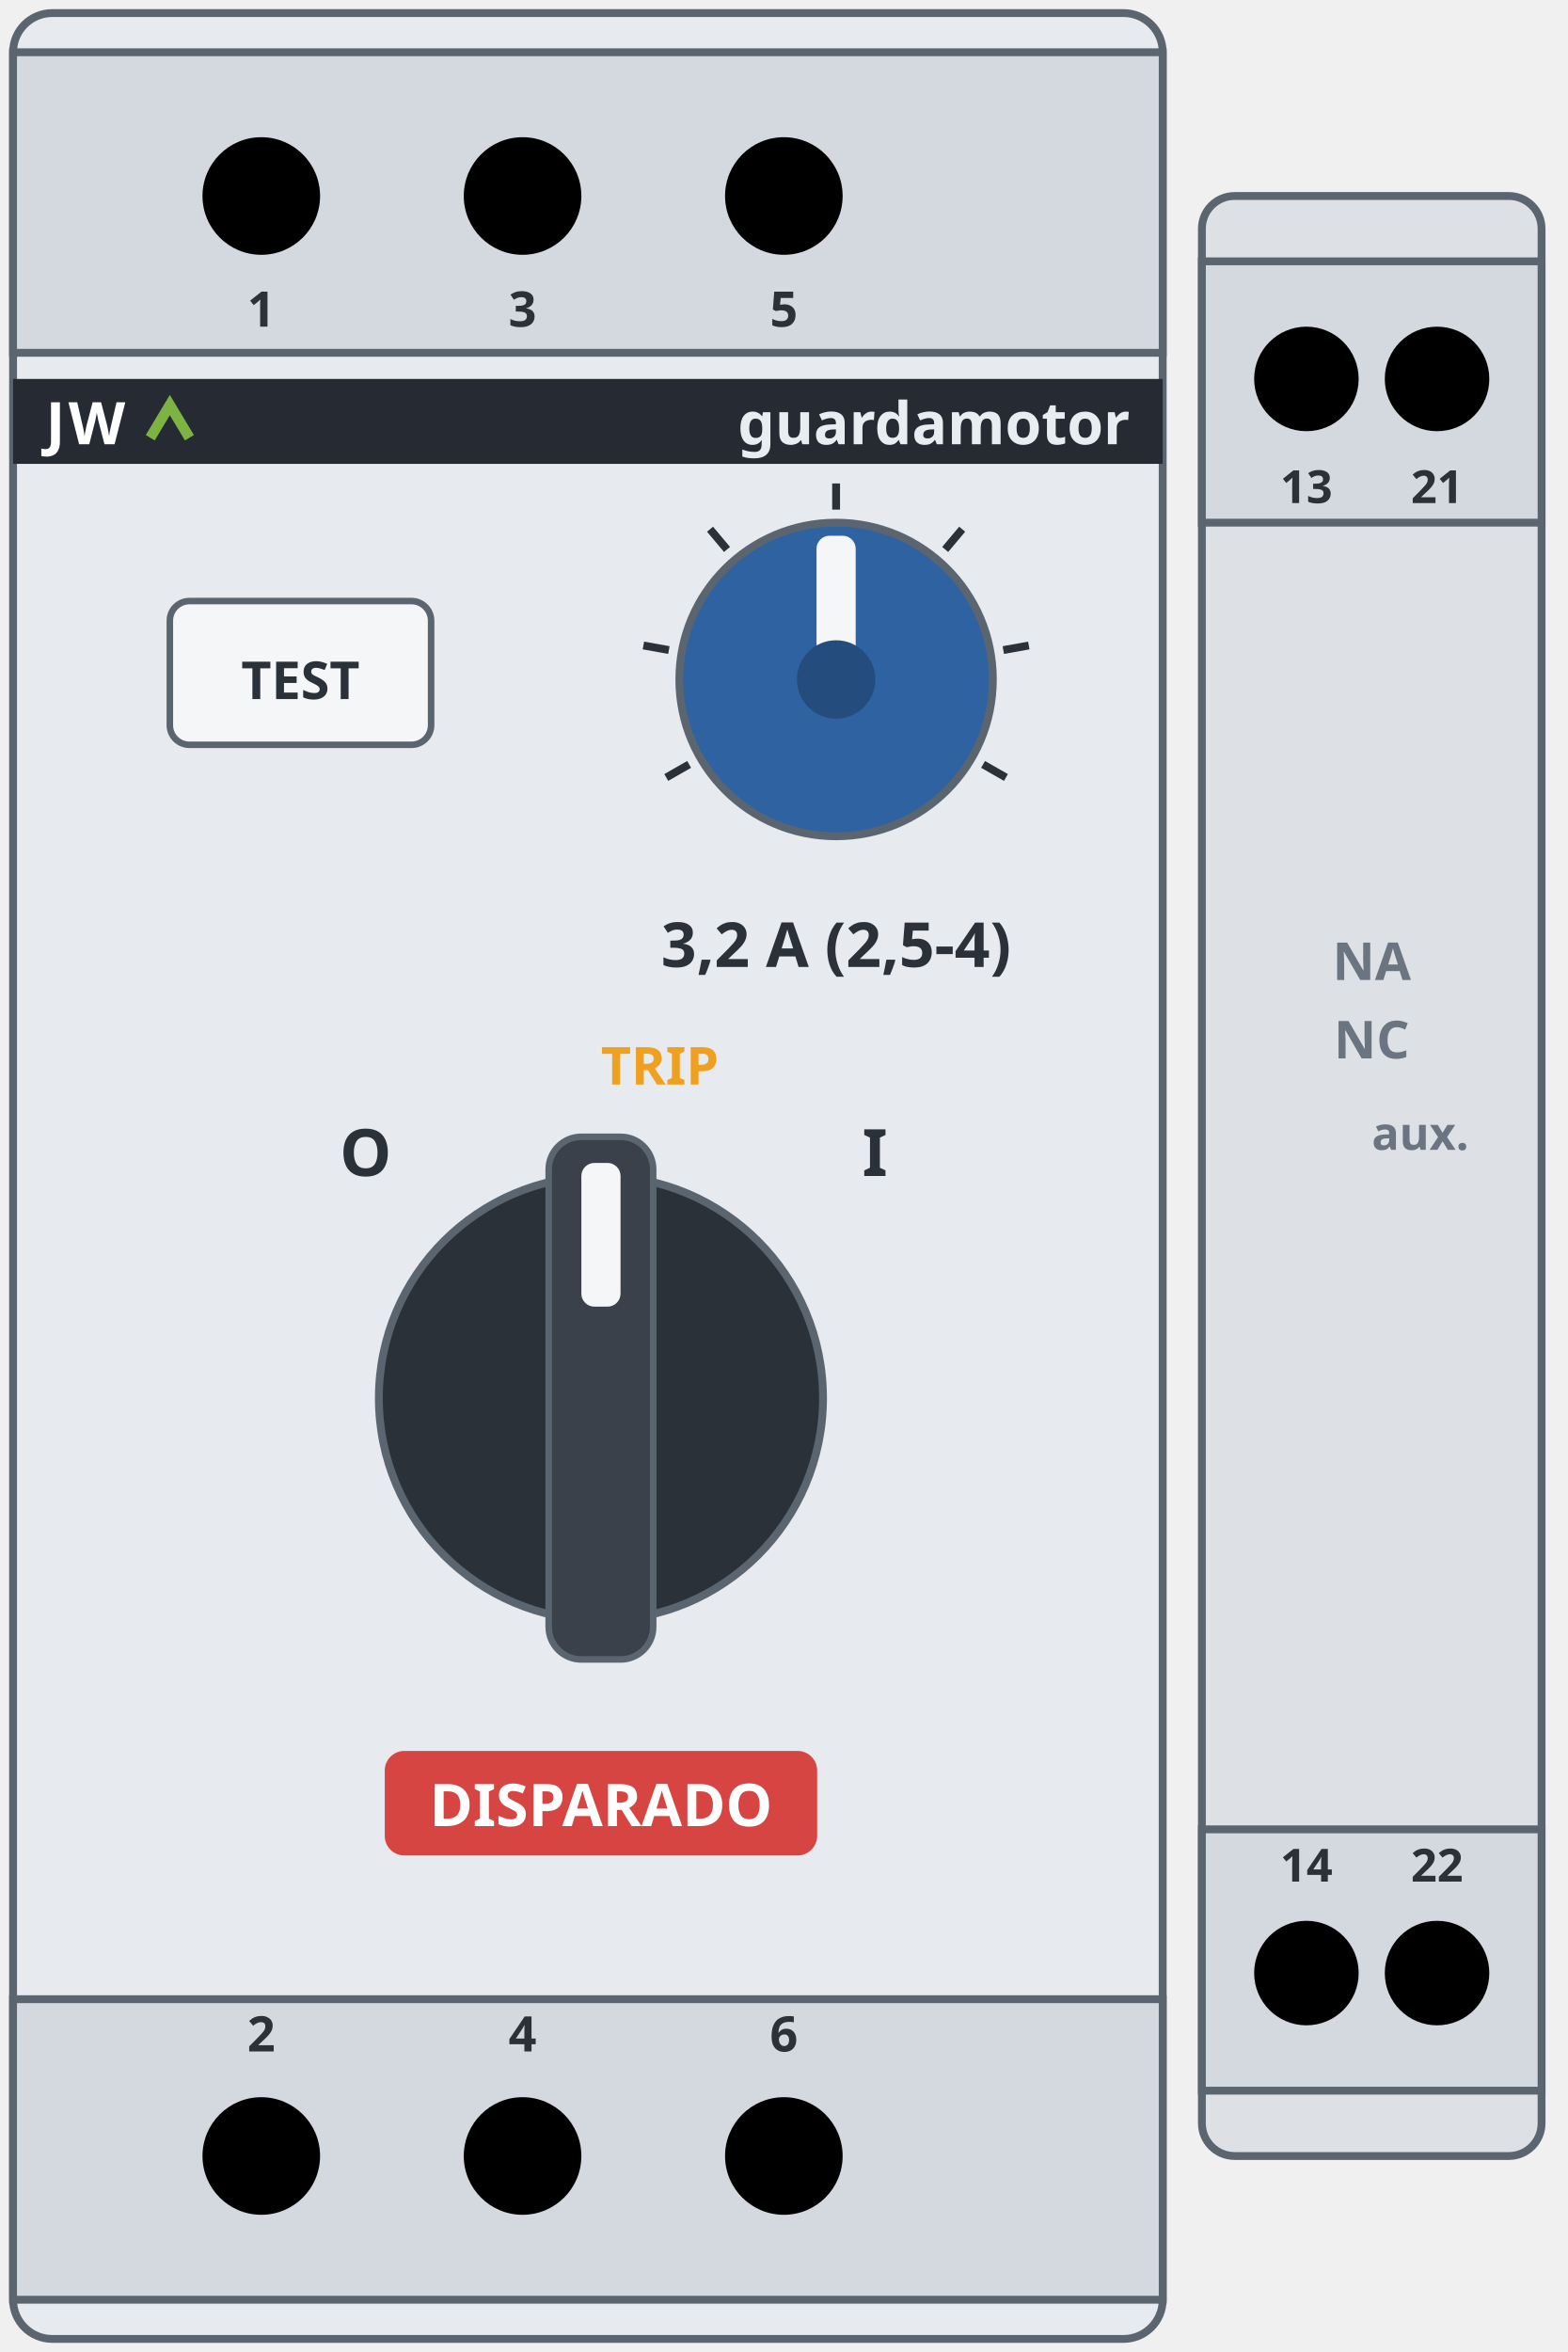
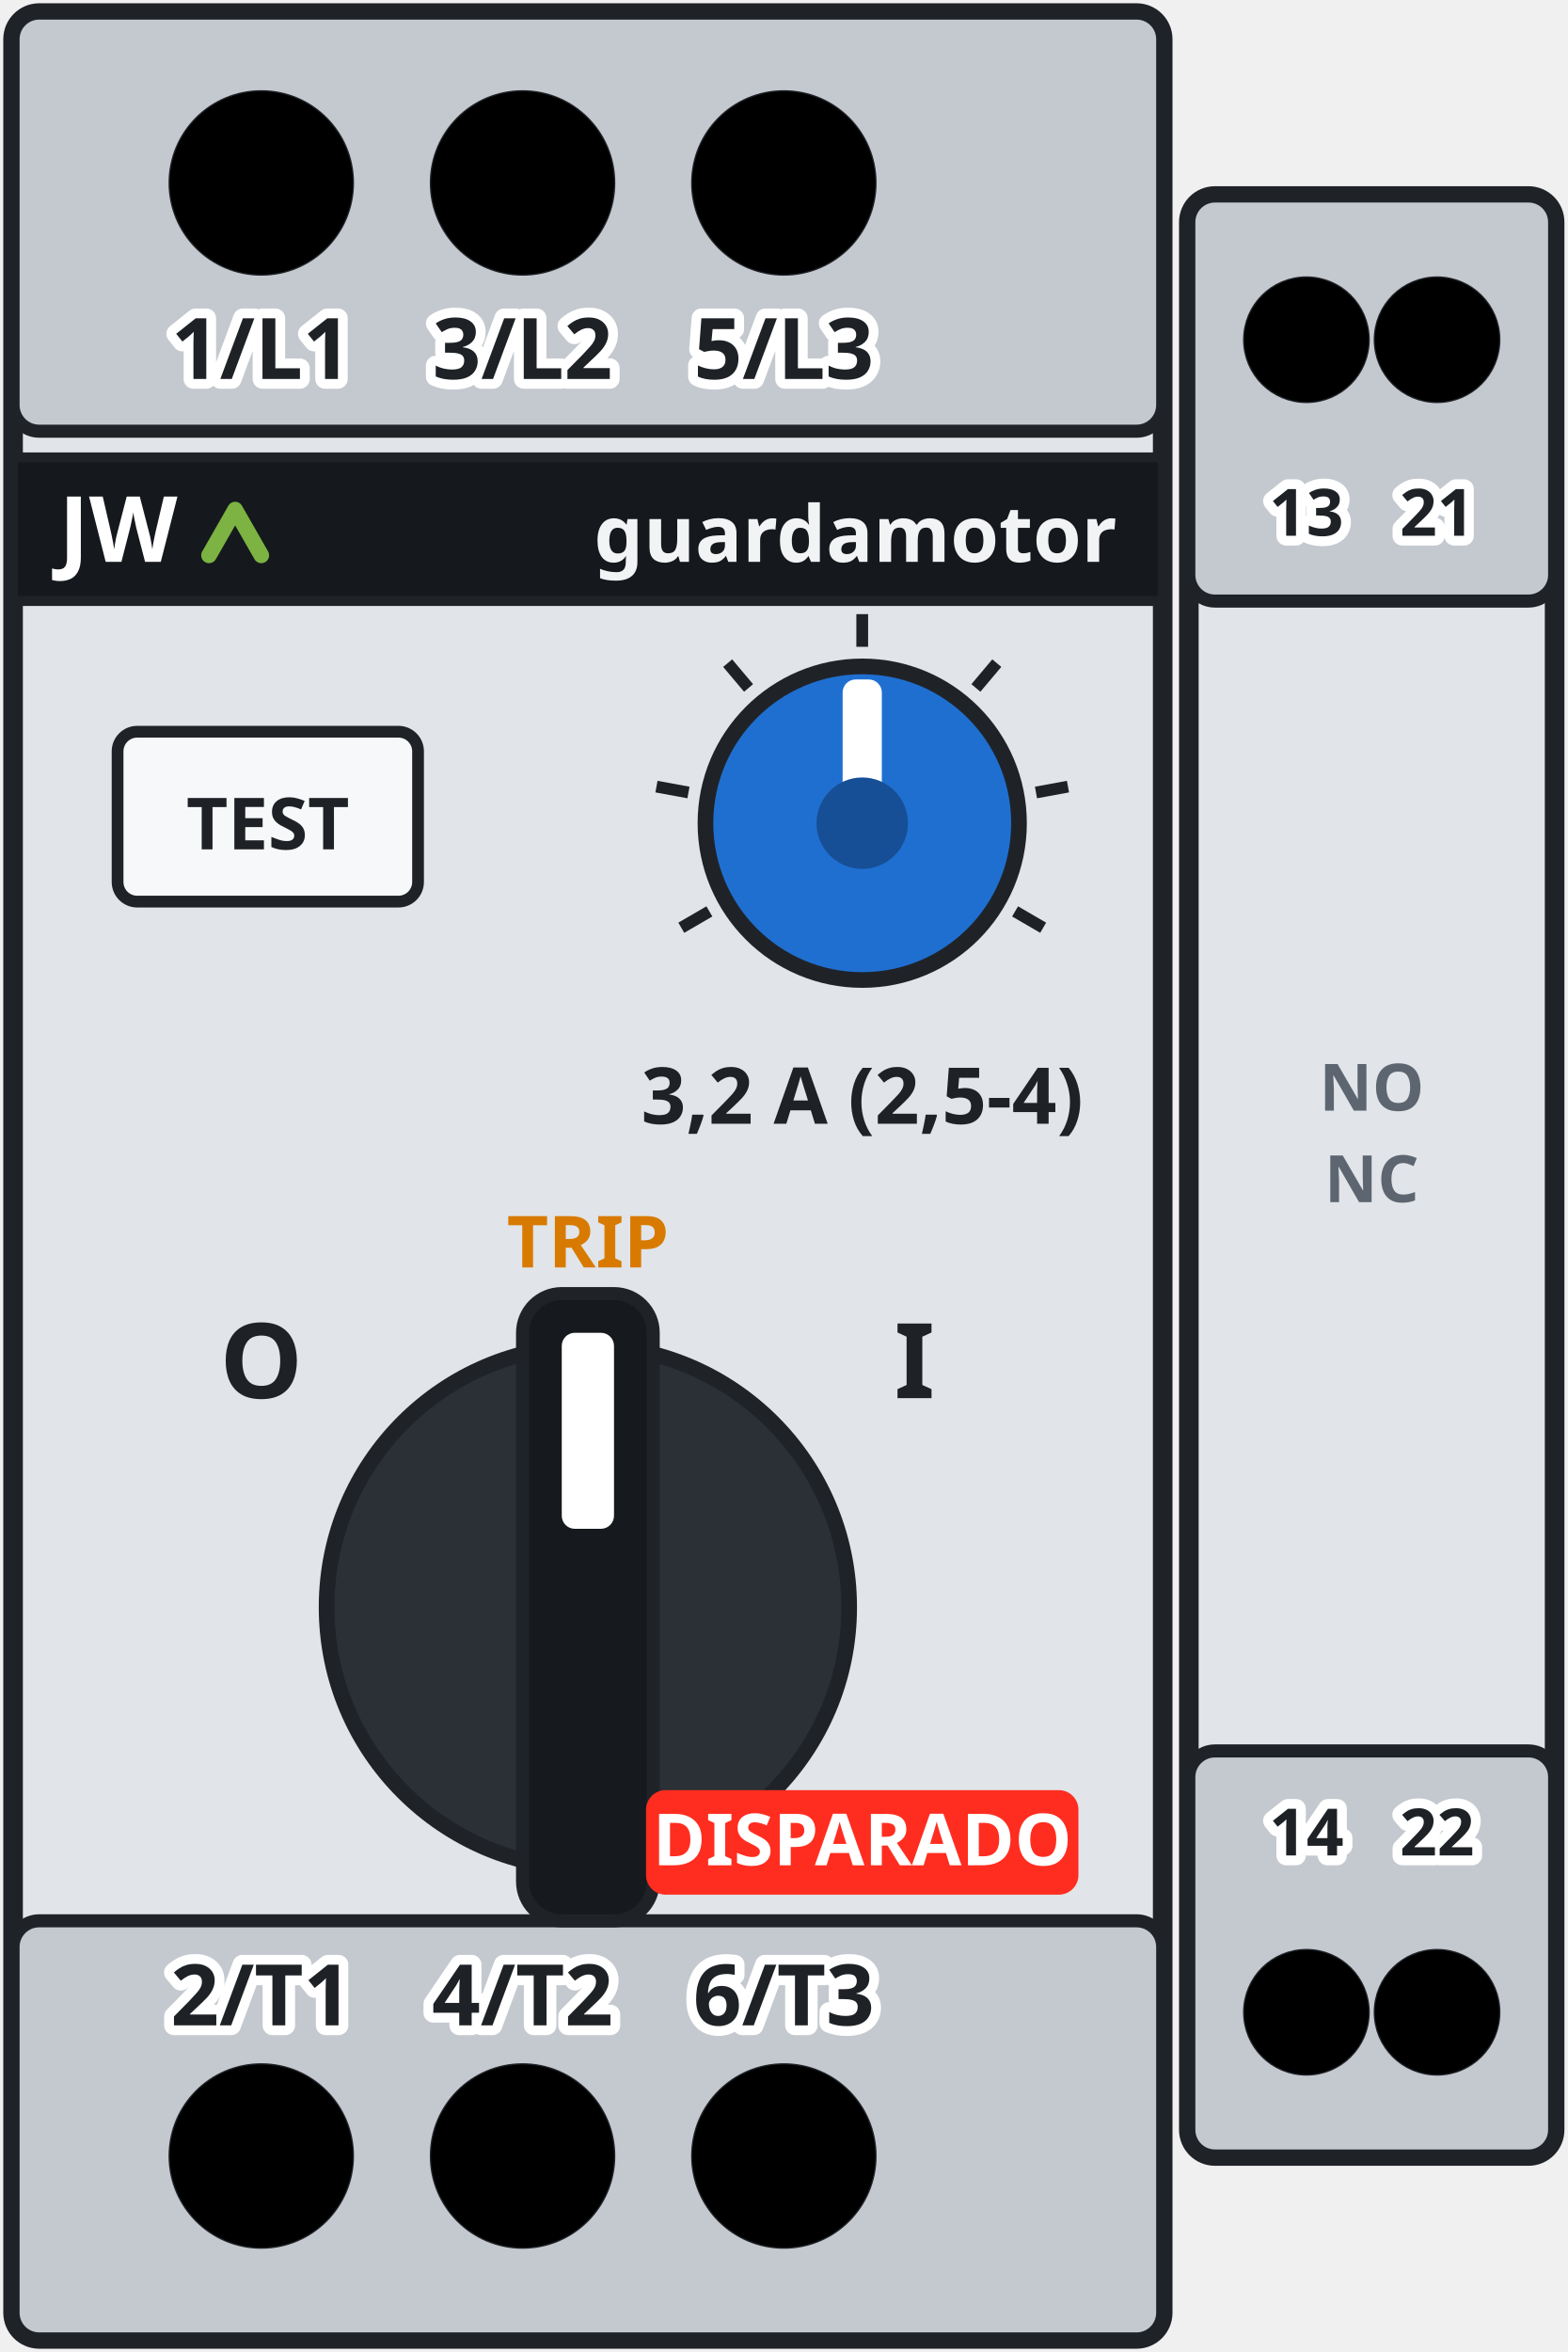
<svg xmlns="http://www.w3.org/2000/svg" viewBox="0 0 240 360" width="240" height="360" font-family="Segoe UI,Noto Sans,Arial,sans-serif">
-   <rect x="2" y="2" width="176" height="356" rx="6" fill="#e7eaee" stroke="#5b6570" stroke-width="1.2" />
-   <rect x="184" y="30" width="52" height="300" rx="5" fill="#dde1e6" stroke="#5b6570" stroke-width="1.2" />
-   <rect x="2" y="8" width="176" height="46" fill="#d4d9df" stroke="#5b6570" stroke-width="1.2" />
-   <rect x="2" y="306" width="176" height="46" fill="#d4d9df" stroke="#5b6570" stroke-width="1.2" />
-   <circle cx="40" cy="30" r="8" fill="#f4f6f8" stroke="#5b6570" stroke-width="1.2" />
-   <circle cx="40" cy="30" r="5.8" fill="none" stroke="#c9cfd6" stroke-width="1" />
-   <path d="M36.0 30h8 M40 26.0v8" fill="none" stroke="#39414b" stroke-width="1.8" stroke-linecap="round" />
-   <circle class="jw-term" data-term="1" cx="40" cy="30" r="9" />
-   <text x="40" y="50" font-size="7.5" font-weight="700" fill="#2b3138" text-anchor="middle">1</text>
-   <circle cx="80" cy="30" r="8" fill="#f4f6f8" stroke="#5b6570" stroke-width="1.2" />
-   <circle cx="80" cy="30" r="5.8" fill="none" stroke="#c9cfd6" stroke-width="1" />
-   <path d="M76.0 30h8 M80 26.0v8" fill="none" stroke="#39414b" stroke-width="1.8" stroke-linecap="round" />
-   <circle class="jw-term" data-term="3" cx="80" cy="30" r="9" />
-   <text x="80" y="50" font-size="7.5" font-weight="700" fill="#2b3138" text-anchor="middle">3</text>
-   <circle cx="120" cy="30" r="8" fill="#f4f6f8" stroke="#5b6570" stroke-width="1.2" />
-   <circle cx="120" cy="30" r="5.8" fill="none" stroke="#c9cfd6" stroke-width="1" />
-   <path d="M116.0 30h8 M120 26.0v8" fill="none" stroke="#39414b" stroke-width="1.8" stroke-linecap="round" />
-   <circle class="jw-term" data-term="5" cx="120" cy="30" r="9" />
-   <text x="120" y="50" font-size="7.5" font-weight="700" fill="#2b3138" text-anchor="middle">5</text>
-   <circle cx="40" cy="330" r="8" fill="#f4f6f8" stroke="#5b6570" stroke-width="1.2" />
-   <circle cx="40" cy="330" r="5.8" fill="none" stroke="#c9cfd6" stroke-width="1" />
-   <path d="M36.0 330h8 M40 326.0v8" fill="none" stroke="#39414b" stroke-width="1.8" stroke-linecap="round" />
-   <circle class="jw-term" data-term="2" cx="40" cy="330" r="9" />
-   <text x="40" y="314" font-size="7.5" font-weight="700" fill="#2b3138" text-anchor="middle">2</text>
-   <circle cx="80" cy="330" r="8" fill="#f4f6f8" stroke="#5b6570" stroke-width="1.2" />
-   <circle cx="80" cy="330" r="5.8" fill="none" stroke="#c9cfd6" stroke-width="1" />
-   <path d="M76.0 330h8 M80 326.0v8" fill="none" stroke="#39414b" stroke-width="1.8" stroke-linecap="round" />
-   <circle class="jw-term" data-term="4" cx="80" cy="330" r="9" />
-   <text x="80" y="314" font-size="7.5" font-weight="700" fill="#2b3138" text-anchor="middle">4</text>
-   <circle cx="120" cy="330" r="8" fill="#f4f6f8" stroke="#5b6570" stroke-width="1.2" />
-   <circle cx="120" cy="330" r="5.8" fill="none" stroke="#c9cfd6" stroke-width="1" />
-   <path d="M116.0 330h8 M120 326.0v8" fill="none" stroke="#39414b" stroke-width="1.8" stroke-linecap="round" />
-   <circle class="jw-term" data-term="6" cx="120" cy="330" r="9" />
-   <text x="120" y="314" font-size="7.5" font-weight="700" fill="#2b3138" text-anchor="middle">6</text>
-   <rect x="184" y="40" width="52" height="40" fill="#d4d9df" stroke="#5b6570" stroke-width="1.2" />
-   <rect x="184" y="280" width="52" height="40" fill="#d4d9df" stroke="#5b6570" stroke-width="1.2" />
-   <circle cx="200" cy="58" r="7" fill="#f4f6f8" stroke="#5b6570" stroke-width="1.2" />
-   <circle cx="200" cy="58" r="4.8" fill="none" stroke="#c9cfd6" stroke-width="1" />
-   <path d="M196.5 58h7 M200 54.5v7" fill="none" stroke="#39414b" stroke-width="1.8" stroke-linecap="round" />
-   <circle class="jw-term" data-term="13" cx="200" cy="58" r="8" />
-   <text x="200" y="77" font-size="7" font-weight="700" fill="#2b3138" text-anchor="middle">13</text>
-   <circle cx="220" cy="58" r="7" fill="#f4f6f8" stroke="#5b6570" stroke-width="1.2" />
-   <circle cx="220" cy="58" r="4.8" fill="none" stroke="#c9cfd6" stroke-width="1" />
-   <path d="M216.5 58h7 M220 54.5v7" fill="none" stroke="#39414b" stroke-width="1.8" stroke-linecap="round" />
-   <circle class="jw-term" data-term="21" cx="220" cy="58" r="8" />
-   <text x="220" y="77" font-size="7" font-weight="700" fill="#2b3138" text-anchor="middle">21</text>
-   <circle cx="200" cy="302" r="7" fill="#f4f6f8" stroke="#5b6570" stroke-width="1.2" />
-   <circle cx="200" cy="302" r="4.8" fill="none" stroke="#c9cfd6" stroke-width="1" />
-   <path d="M196.5 302h7 M200 298.5v7" fill="none" stroke="#39414b" stroke-width="1.8" stroke-linecap="round" />
-   <circle class="jw-term" data-term="14" cx="200" cy="302" r="8" />
-   <text x="200" y="288" font-size="7" font-weight="700" fill="#2b3138" text-anchor="middle">14</text>
-   <circle cx="220" cy="302" r="7" fill="#f4f6f8" stroke="#5b6570" stroke-width="1.2" />
-   <circle cx="220" cy="302" r="4.8" fill="none" stroke="#c9cfd6" stroke-width="1" />
-   <path d="M216.5 302h7 M220 298.5v7" fill="none" stroke="#39414b" stroke-width="1.8" stroke-linecap="round" />
-   <circle class="jw-term" data-term="22" cx="220" cy="302" r="8" />
-   <text x="220" y="288" font-size="7" font-weight="700" fill="#2b3138" text-anchor="middle">22</text>
-   <text x="210" y="150" font-size="8" font-weight="700" fill="#6b7581" text-anchor="middle">NA</text>
-   <text x="210" y="162" font-size="8" font-weight="700" fill="#6b7581" text-anchor="middle">NC</text>
-   <text x="210" y="176" font-size="7" font-weight="700" fill="#6b7581" text-anchor="600">aux.</text>
-   <rect x="2" y="58" width="176" height="13" fill="#262b33" />
-   <text x="7" y="68" font-size="9" font-weight="800" fill="#fff" text-anchor="start" letter-spacing=".5">JW</text>
-   <path d="M23 67 l3 -5 l3 5" fill="none" stroke="#7cb342" stroke-width="1.6" />
-   <text x="173" y="68" font-size="9" font-weight="700" fill="#e9edf1" text-anchor="end">guardamotor</text>
-   <circle cx="128" cy="104" r="24" fill="#2f62a0" stroke="#5b6570" stroke-width="1.2" />
-   <path d="M105.5 117.0 L102.0 119.0" fill="none" stroke="#2b3138" stroke-width="1.2" />
-   <path d="M102.4 99.5 L98.5 98.8" fill="none" stroke="#2b3138" stroke-width="1.2" />
-   <path d="M111.3 84.1 L108.7 81.0" fill="none" stroke="#2b3138" stroke-width="1.2" />
-   <path d="M128.0 78.0 L128.0 74.0" fill="none" stroke="#2b3138" stroke-width="1.2" />
-   <path d="M144.7 84.1 L147.3 81.0" fill="none" stroke="#2b3138" stroke-width="1.2" />
-   <path d="M153.6 99.5 L157.5 98.8" fill="none" stroke="#2b3138" stroke-width="1.2" />
-   <path d="M150.5 117.0 L154.0 119.0" fill="none" stroke="#2b3138" stroke-width="1.2" />
-   <g data-rotate="out.ajusteRel:0:1:-120:120:128:104">
-     <rect x="125" y="82" width="6" height="24" rx="2" fill="#f4f6f8" stroke="none" stroke-width="0" />
-     <circle cx="128" cy="104" r="6" fill="#244c7c" stroke="none" stroke-width="0" />
+   <rect x="2" y="2" width="176" height="356" rx="4" fill="#e1e4e8" stroke="#1f2328" stroke-width="3" />
+   <rect x="182" y="30" width="56" height="300" rx="4" fill="#e1e4e8" stroke="#1f2328" stroke-width="3" />
+   <rect x="2" y="2" width="176" height="64" rx="4" fill="#c4c9cf" stroke="#1f2328" stroke-width="2" />
+   <rect x="2" y="294" width="176" height="64" rx="4" fill="#c4c9cf" stroke="#1f2328" stroke-width="2" />
+   <circle cx="40" cy="28" r="13" fill="#fbfbfc" stroke="#1f2328" stroke-width="2.4" />
+   <circle cx="40" cy="28" r="9.8" fill="none" stroke="#a3aab2" stroke-width="1.2" />
+   <path d="M32.9 28h14.3 M40 20.9v14.3" fill="none" stroke="#2a2e33" stroke-width="3.4" stroke-linecap="round" />
+   <circle class="jw-term" data-term="1" cx="40" cy="28" r="14" />
+   <text x="40" y="58" font-size="13" font-weight="800" fill="#1e2226" text-anchor="middle" stroke="#ffffff" stroke-width="3" paint-order="stroke" stroke-linejoin="round">1/L1</text>
+   <circle cx="80" cy="28" r="13" fill="#fbfbfc" stroke="#1f2328" stroke-width="2.4" />
+   <circle cx="80" cy="28" r="9.8" fill="none" stroke="#a3aab2" stroke-width="1.2" />
+   <path d="M72.8 28h14.3 M80 20.9v14.3" fill="none" stroke="#2a2e33" stroke-width="3.4" stroke-linecap="round" />
+   <circle class="jw-term" data-term="3" cx="80" cy="28" r="14" />
+   <text x="80" y="58" font-size="13" font-weight="800" fill="#1e2226" text-anchor="middle" stroke="#ffffff" stroke-width="3" paint-order="stroke" stroke-linejoin="round">3/L2</text>
+   <circle cx="120" cy="28" r="13" fill="#fbfbfc" stroke="#1f2328" stroke-width="2.4" />
+   <circle cx="120" cy="28" r="9.8" fill="none" stroke="#a3aab2" stroke-width="1.2" />
+   <path d="M112.8 28h14.3 M120 20.9v14.3" fill="none" stroke="#2a2e33" stroke-width="3.4" stroke-linecap="round" />
+   <circle class="jw-term" data-term="5" cx="120" cy="28" r="14" />
+   <text x="120" y="58" font-size="13" font-weight="800" fill="#1e2226" text-anchor="middle" stroke="#ffffff" stroke-width="3" paint-order="stroke" stroke-linejoin="round">5/L3</text>
+   <circle cx="40" cy="330" r="13" fill="#fbfbfc" stroke="#1f2328" stroke-width="2.4" />
+   <circle cx="40" cy="330" r="9.8" fill="none" stroke="#a3aab2" stroke-width="1.2" />
+   <path d="M32.9 330h14.3 M40 322.9v14.3" fill="none" stroke="#2a2e33" stroke-width="3.4" stroke-linecap="round" />
+   <circle class="jw-term" data-term="2" cx="40" cy="330" r="14" data-side="b" />
+   <text x="40" y="310" font-size="13" font-weight="800" fill="#1e2226" text-anchor="middle" stroke="#ffffff" stroke-width="3" paint-order="stroke" stroke-linejoin="round">2/T1</text>
+   <circle cx="80" cy="330" r="13" fill="#fbfbfc" stroke="#1f2328" stroke-width="2.4" />
+   <circle cx="80" cy="330" r="9.8" fill="none" stroke="#a3aab2" stroke-width="1.2" />
+   <path d="M72.8 330h14.3 M80 322.9v14.3" fill="none" stroke="#2a2e33" stroke-width="3.4" stroke-linecap="round" />
+   <circle class="jw-term" data-term="4" cx="80" cy="330" r="14" data-side="b" />
+   <text x="80" y="310" font-size="13" font-weight="800" fill="#1e2226" text-anchor="middle" stroke="#ffffff" stroke-width="3" paint-order="stroke" stroke-linejoin="round">4/T2</text>
+   <circle cx="120" cy="330" r="13" fill="#fbfbfc" stroke="#1f2328" stroke-width="2.4" />
+   <circle cx="120" cy="330" r="9.8" fill="none" stroke="#a3aab2" stroke-width="1.2" />
+   <path d="M112.8 330h14.3 M120 322.9v14.3" fill="none" stroke="#2a2e33" stroke-width="3.4" stroke-linecap="round" />
+   <circle class="jw-term" data-term="6" cx="120" cy="330" r="14" data-side="b" />
+   <text x="120" y="310" font-size="13" font-weight="800" fill="#1e2226" text-anchor="middle" stroke="#ffffff" stroke-width="3" paint-order="stroke" stroke-linejoin="round">6/T3</text>
+   <rect x="182" y="30" width="56" height="62" rx="4" fill="#c4c9cf" stroke="#1f2328" stroke-width="2" />
+   <rect x="182" y="268" width="56" height="62" rx="4" fill="#c4c9cf" stroke="#1f2328" stroke-width="2" />
+   <circle cx="200" cy="52" r="8.5" fill="#fbfbfc" stroke="#1f2328" stroke-width="2.4" />
+   <circle cx="200" cy="52" r="5.3" fill="none" stroke="#a3aab2" stroke-width="1.2" />
+   <path d="M195.3 52h9.4 M200 47.3v9.4" fill="none" stroke="#2a2e33" stroke-width="3.4" stroke-linecap="round" />
+   <circle class="jw-term" data-term="13" cx="200" cy="52" r="9.5" />
+   <text x="200" y="82" font-size="10" font-weight="800" fill="#1e2226" text-anchor="middle" stroke="#ffffff" stroke-width="3" paint-order="stroke" stroke-linejoin="round">13</text>
+   <circle cx="220" cy="52" r="8.5" fill="#fbfbfc" stroke="#1f2328" stroke-width="2.4" />
+   <circle cx="220" cy="52" r="5.3" fill="none" stroke="#a3aab2" stroke-width="1.2" />
+   <path d="M215.3 52h9.4 M220 47.3v9.4" fill="none" stroke="#2a2e33" stroke-width="3.4" stroke-linecap="round" />
+   <circle class="jw-term" data-term="21" cx="220" cy="52" r="9.5" />
+   <text x="220" y="82" font-size="10" font-weight="800" fill="#1e2226" text-anchor="middle" stroke="#ffffff" stroke-width="3" paint-order="stroke" stroke-linejoin="round">21</text>
+   <circle cx="200" cy="308" r="8.5" fill="#fbfbfc" stroke="#1f2328" stroke-width="2.4" />
+   <circle cx="200" cy="308" r="5.3" fill="none" stroke="#a3aab2" stroke-width="1.2" />
+   <path d="M195.3 308h9.4 M200 303.3v9.4" fill="none" stroke="#2a2e33" stroke-width="3.4" stroke-linecap="round" />
+   <circle class="jw-term" data-term="14" cx="200" cy="308" r="9.5" data-side="b" />
+   <text x="200" y="284" font-size="10" font-weight="800" fill="#1e2226" text-anchor="middle" stroke="#ffffff" stroke-width="3" paint-order="stroke" stroke-linejoin="round">14</text>
+   <circle cx="220" cy="308" r="8.5" fill="#fbfbfc" stroke="#1f2328" stroke-width="2.4" />
+   <circle cx="220" cy="308" r="5.3" fill="none" stroke="#a3aab2" stroke-width="1.2" />
+   <path d="M215.3 308h9.4 M220 303.3v9.4" fill="none" stroke="#2a2e33" stroke-width="3.4" stroke-linecap="round" />
+   <circle class="jw-term" data-term="22" cx="220" cy="308" r="9.5" data-side="b" />
+   <text x="220" y="284" font-size="10" font-weight="800" fill="#1e2226" text-anchor="middle" stroke="#ffffff" stroke-width="3" paint-order="stroke" stroke-linejoin="round">22</text>
+   <text x="210" y="170" font-size="10" font-weight="800" fill="#5d6670" text-anchor="middle">NO</text>
+   <text x="210" y="184" font-size="10" font-weight="800" fill="#5d6670" text-anchor="middle">NC</text>
+   <rect x="2" y="70" width="176" height="22" fill="#15181c" stroke="#1f2328" stroke-width="1.5" />
+   <text x="9" y="86" font-size="14" font-weight="900" fill="#fff" text-anchor="start">JW</text>
+   <path d="M32 85 l4 -7 l4 7" fill="none" stroke="#7cb342" stroke-width="2.4" stroke-linecap="round" stroke-linejoin="round" />
+   <text x="171" y="86" font-size="12" font-weight="800" fill="#f1f3f5" text-anchor="end">guardamotor</text>
+   <circle cx="132" cy="126" r="24" fill="#1f6fd1" stroke="#1f2328" stroke-width="2.4" />
+   <path d="M108.6 139.5 L104.3 142.0" fill="none" stroke="#1e2226" stroke-width="1.8" />
+   <path d="M105.4 121.3 L100.5 120.4" fill="none" stroke="#1e2226" stroke-width="1.8" />
+   <path d="M114.6 105.3 L111.4 101.5" fill="none" stroke="#1e2226" stroke-width="1.8" />
+   <path d="M132.0 99.0 L132.0 94.0" fill="none" stroke="#1e2226" stroke-width="1.8" />
+   <path d="M149.4 105.3 L152.6 101.5" fill="none" stroke="#1e2226" stroke-width="1.8" />
+   <path d="M158.6 121.3 L163.5 120.4" fill="none" stroke="#1e2226" stroke-width="1.8" />
+   <path d="M155.4 139.5 L159.7 142.0" fill="none" stroke="#1e2226" stroke-width="1.8" />
+   <g data-rotate="out.ajusteRel:0:1:-120:120:132:126">
+     <rect x="129" y="104" width="6" height="24" rx="2" fill="#fff" stroke="none" stroke-width="0" />
+     <circle cx="132" cy="126" r="7" fill="#164f96" stroke="none" stroke-width="0" />
  </g>
-   <text x="128" y="148" font-size="9.5" font-weight="800" fill="#2b3138" text-anchor="middle" data-text="out.ajusteTxt">3,2 A (2,5-4)</text>
+   <text x="132" y="172" font-size="12" font-weight="900" fill="#1e2226" text-anchor="middle" data-text="out.ajusteTxt">3,2 A (2,5-4)</text>
  <g data-action="test" data-kind="momentary" style="cursor:pointer">
-     <rect x="26" y="92" width="40" height="22" rx="3" fill="#f4f6f8" stroke="#5b6570" stroke-width="1" />
-     <text x="46" y="107" font-size="8" font-weight="700" fill="#2b3138" text-anchor="middle">TEST</text>
+     <rect x="18" y="112" width="46" height="26" rx="3" fill="#f7f8f9" stroke="#1f2328" stroke-width="1.8" />
+     <text x="41" y="130" font-size="11" font-weight="900" fill="#1e2226" text-anchor="middle">TEST</text>
  </g>
-   <text x="52" y="180" font-size="10" font-weight="700" fill="#2b3138" text-anchor="800">O</text>
-   <text x="92" y="166" font-size="8" font-weight="700" fill="#f0a020" text-anchor="800">TRIP</text>
-   <text x="132" y="180" font-size="10" font-weight="700" fill="#2b3138" text-anchor="800">I</text>
-   <circle cx="92" cy="214" r="34" fill="#2b3138" stroke="#5b6570" stroke-width="1.2" />
+   <text x="40" y="214" font-size="16" font-weight="900" fill="#1e2226" text-anchor="middle">O</text>
+   <text x="90" y="194" font-size="11" font-weight="900" fill="#d97a00" text-anchor="middle">TRIP</text>
+   <text x="140" y="214" font-size="16" font-weight="900" fill="#1e2226" text-anchor="middle">I</text>
+   <circle cx="90" cy="246" r="40" fill="#2b3036" stroke="#1f2328" stroke-width="2.4" />
  <g data-action="knob" data-kind="toggle" style="cursor:pointer">
-     <g data-rotate="out.knob:0:1:-60:60:92:214">
-       <rect x="84" y="174" width="16" height="80" rx="5" fill="#3a414b" stroke="#5b6570" stroke-width="1" />
-       <rect x="89" y="178" width="6" height="22" rx="2" fill="#f4f6f8" stroke="none" stroke-width="0" />
+     <g data-rotate="out.knob:0:1:-60:60:90:246">
+       <rect x="80" y="198" width="20" height="96" rx="6" fill="#16191d" stroke="#1f2328" stroke-width="2" />
+       <rect x="86" y="204" width="8" height="30" rx="2" fill="#ffffff" stroke="none" stroke-width="0" />
    </g>
  </g>
  <g data-show="out.tripped">
-     <rect x="58.9" y="268" width="66.2" height="16" rx="3" fill="#d64541" stroke="none" stroke-width="0" />
-     <text x="92" y="279.5" font-size="9" font-weight="800" fill="#fff" text-anchor="middle">DISPARADO</text>
+     <rect x="98.9" y="274" width="66.2" height="16" rx="3" fill="#ff2d20" stroke="none" stroke-width="0" />
+     <text x="132" y="285.5" font-size="11" font-weight="800" fill="#fff" text-anchor="middle">DISPARADO</text>
  </g>
</svg>
